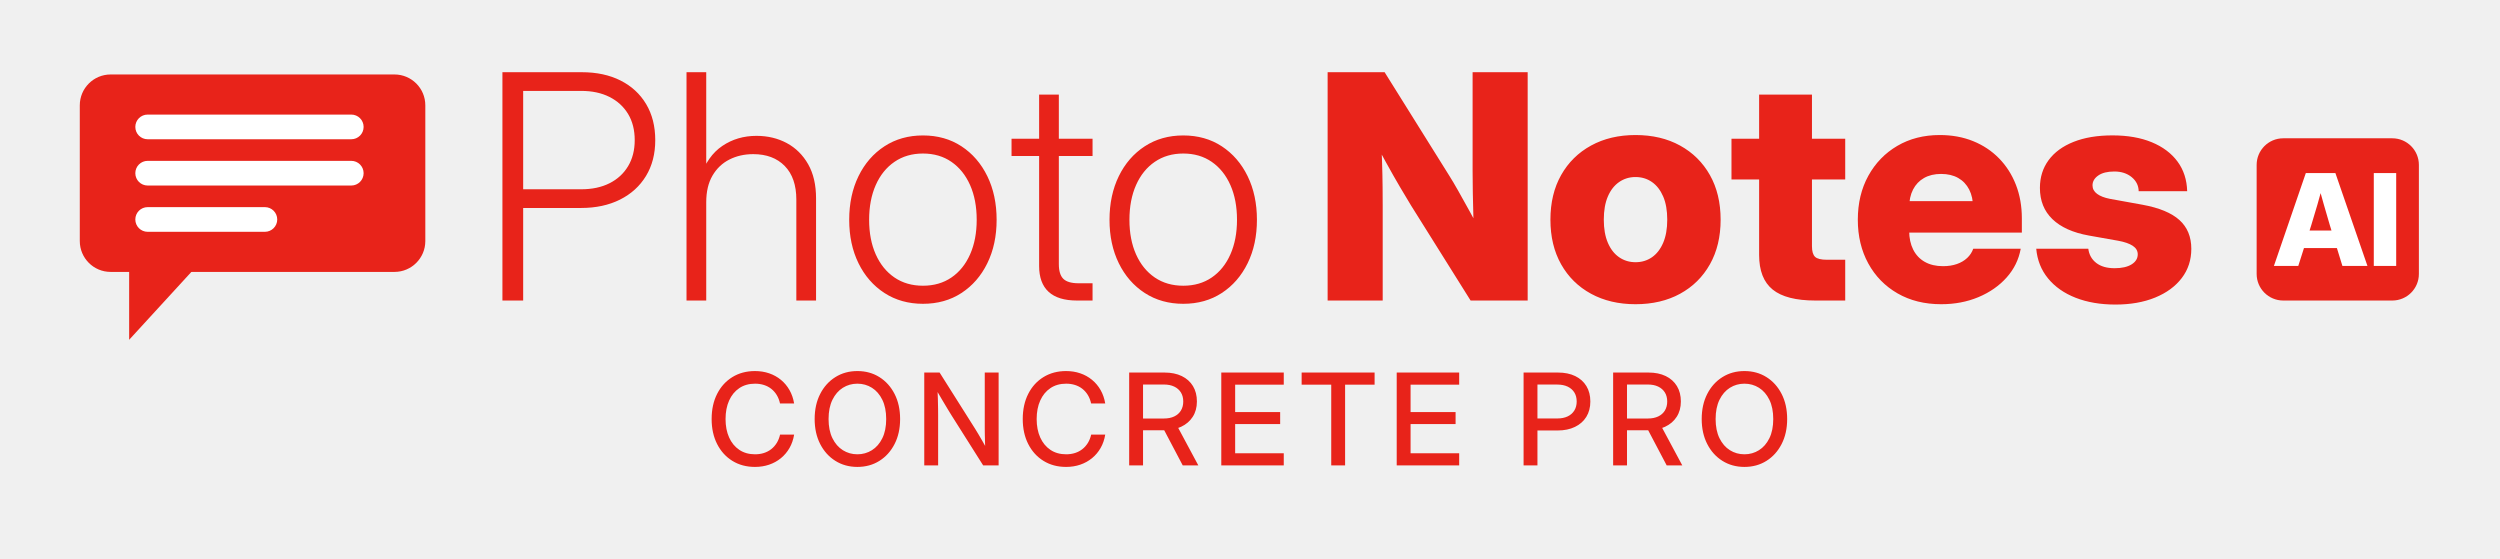
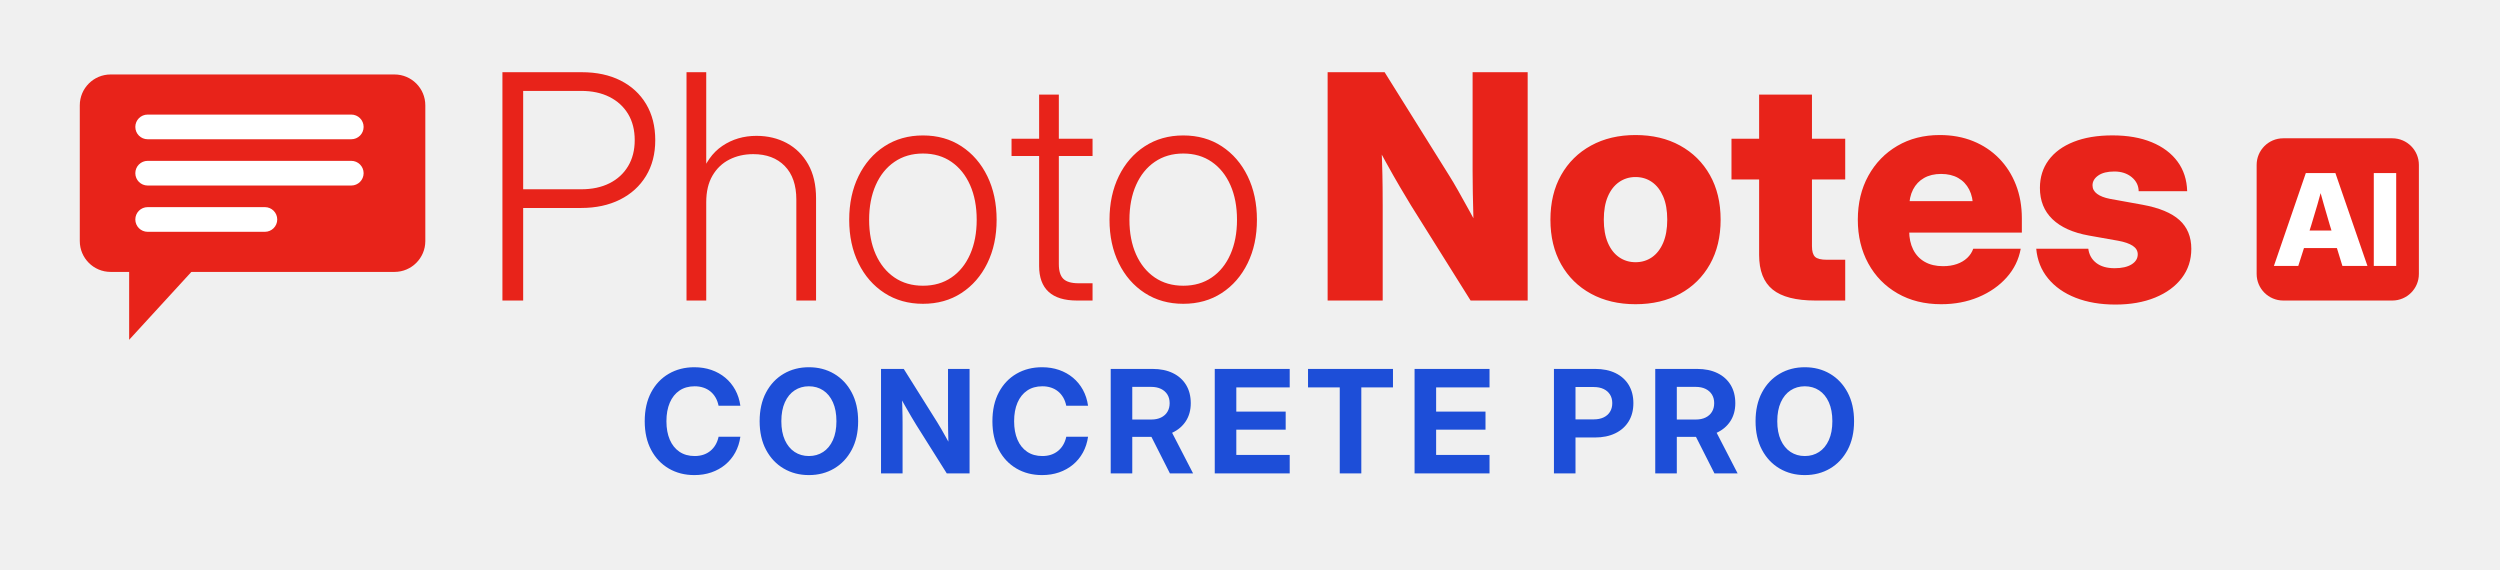
- <svg xmlns="http://www.w3.org/2000/svg" viewBox="0 0 940 210" role="img" aria-label="Photo Notes AI Concrete Pro logo">
+ <svg xmlns="http://www.w3.org/2000/svg" viewBox="0 0 940 214" role="img" aria-label="Photo Notes AI Concrete Pro logo, animated, blue subtitle trial">
  <g transform="translate(30,28)">
    <g transform="scale(1.16)">
      <rect x="0" y="0" width="112" height="64" rx="10" fill="#e8231a" />
      <path d="M 16 62 L 16 86 L 38 62 Z" fill="#e8231a" />
      <rect x="18" y="13" width="74" height="8" rx="4" fill="#ffffff">
        <animate attributeName="width" dur="3.5s" repeatCount="indefinite" keyTimes="0;0.18;1" values="0;74;74" />
      </rect>
      <rect x="18" y="28" width="74" height="8" rx="4" fill="#ffffff">
        <animate attributeName="width" dur="3.5s" repeatCount="indefinite" keyTimes="0;0.2;0.4;1" values="0;0;74;74" />
      </rect>
      <rect x="18" y="43" width="46" height="8" rx="4" fill="#ffffff">
        <animate attributeName="width" dur="3.5s" repeatCount="indefinite" keyTimes="0;0.42;0.56;1" values="0;0;46;46" />
      </rect>
    </g>
    <path d="M158.911 85.0V-0.85H188.757Q197.131 -0.85 203.334 2.281Q209.538 5.411 212.956 11.154Q216.375 16.897 216.375 24.694Q216.375 32.453 212.889 38.176Q209.403 43.9 203.123 47.05Q196.843 50.199 188.45 50.199H162.829V43.17H188.527Q194.673 43.17 199.176 40.904Q203.68 38.637 206.167 34.479Q208.654 30.321 208.654 24.694Q208.654 18.99 206.167 14.861Q203.68 10.732 199.176 8.456Q194.673 6.18 188.527 6.18H166.709V85.0Z M235.544 48.048V85.0H228.13V-0.85H235.544V38.599H233.316Q236.005 30.648 241.603 26.864Q247.202 23.081 254.442 23.081Q260.761 23.081 265.822 25.798Q270.882 28.516 273.859 33.74Q276.836 38.964 276.836 46.589V85.0H269.422V47.05Q269.422 38.868 265.063 34.412Q260.703 29.957 253.213 29.957Q248.258 29.957 244.254 31.983Q240.249 34.009 237.896 38.032Q235.544 42.056 235.544 48.048Z M317.035 86.229Q308.815 86.229 302.554 82.167Q296.293 78.105 292.797 70.98Q289.302 63.854 289.302 54.655Q289.302 45.398 292.797 38.244Q296.293 31.09 302.554 27.008Q308.815 22.927 317.035 22.927Q325.293 22.927 331.516 27.008Q337.739 31.09 341.234 38.244Q344.73 45.398 344.73 54.655Q344.73 63.854 341.234 70.98Q337.739 78.105 331.516 82.167Q325.293 86.229 317.035 86.229ZM317.035 79.43Q323.219 79.43 327.752 76.329Q332.284 73.227 334.762 67.628Q337.239 62.03 337.239 54.655Q337.239 47.203 334.762 41.605Q332.284 36.006 327.752 32.866Q323.219 29.726 317.035 29.726Q310.889 29.726 306.328 32.847Q301.766 35.968 299.279 41.586Q296.792 47.203 296.792 54.655Q296.792 62.068 299.279 67.648Q301.766 73.227 306.309 76.329Q310.851 79.43 317.035 79.43Z M380.799 24.156V30.648H350.339V24.156ZM360.71 7.562H368.124V71.325Q368.124 75.186 369.823 76.847Q371.523 78.508 375.537 78.508Q376.805 78.508 378.197 78.508Q379.589 78.508 380.799 78.508V85.0Q379.436 85.0 377.87 85.0Q376.305 85.0 374.922 85.0Q367.835 85.0 364.273 81.725Q360.71 78.451 360.71 72.017Z M414.91 86.229Q406.69 86.229 400.429 82.167Q394.168 78.105 390.672 70.98Q387.177 63.854 387.177 54.655Q387.177 45.398 390.672 38.244Q394.168 31.09 400.429 27.008Q406.69 22.927 414.91 22.927Q423.168 22.927 429.391 27.008Q435.614 31.09 439.109 38.244Q442.605 45.398 442.605 54.655Q442.605 63.854 439.109 70.98Q435.614 78.105 429.391 82.167Q423.168 86.229 414.91 86.229ZM414.91 79.43Q421.094 79.43 425.627 76.329Q430.159 73.227 432.637 67.628Q435.114 62.03 435.114 54.655Q435.114 47.203 432.637 41.605Q430.159 36.006 425.627 32.866Q421.094 29.726 414.91 29.726Q408.764 29.726 404.203 32.847Q399.641 35.968 397.154 41.586Q394.667 47.203 394.667 54.655Q394.667 62.068 397.154 67.648Q399.641 73.227 404.184 76.329Q408.726 79.43 414.91 79.43Z" fill="#e8231a" />
    <path d="M469.187 85.0V-0.85H490.616L515.002 38.18Q516.33 40.273 518.35 43.846Q520.37 47.42 522.627 51.527Q524.885 55.633 526.86 59.326L524.435 64.903Q524.189 60.623 524.023 55.109Q523.857 49.595 523.777 44.485Q523.698 39.374 523.698 36.362V-0.85H544.403V85.0H522.946L500.552 49.259Q498.934 46.629 496.467 42.436Q494 38.243 491.097 32.979Q488.194 27.715 485.145 22.055L489.026 20.34Q489.446 26.542 489.634 32.23Q489.821 37.918 489.857 42.327Q489.893 46.735 489.893 49.231V85.0Z M584.956 86.383Q575.45 86.383 568.229 82.452Q561.008 78.522 556.983 71.377Q552.958 64.232 552.958 54.606Q552.958 44.965 556.983 37.829Q561.008 30.692 568.229 26.733Q575.45 22.773 584.956 22.773Q594.521 22.773 601.713 26.733Q608.905 30.692 612.93 37.829Q616.955 44.965 616.955 54.606Q616.955 64.232 612.93 71.377Q608.905 78.522 601.713 82.452Q594.521 86.383 584.956 86.383ZM584.956 70.591Q588.441 70.591 591.131 68.731Q593.82 66.871 595.353 63.291Q596.885 59.711 596.885 54.606Q596.885 49.429 595.353 45.871Q593.82 42.313 591.131 40.439Q588.441 38.565 584.956 38.565Q581.529 38.565 578.811 40.432Q576.093 42.299 574.56 45.864Q573.027 49.429 573.027 54.606Q573.027 59.724 574.56 63.298Q576.093 66.871 578.804 68.731Q581.516 70.591 584.956 70.591Z M663.802 24.156V39.487H621.036V24.156ZM631.43 7.562H651.297V64.557Q651.297 67.459 652.46 68.564Q653.622 69.669 656.93 69.669Q658.43 69.669 660.614 69.669Q662.797 69.669 663.802 69.669V85.0Q662.26 85.0 659.095 85.0Q655.929 85.0 652.592 85.0Q641.603 85.0 636.517 80.871Q631.43 76.742 631.43 67.872Z M699.88 86.383Q690.555 86.383 683.48 82.314Q676.404 78.245 672.471 71.05Q668.538 63.854 668.538 54.606Q668.538 45.286 672.491 38.105Q676.443 30.925 683.389 26.849Q690.334 22.773 699.363 22.773Q706.227 22.773 711.873 25.056Q717.52 27.339 721.631 31.537Q725.743 35.735 727.98 41.474Q730.216 47.212 730.216 54.124V59.459H674.95V47.632H720.933L711.866 50.045Q711.866 46.099 710.414 43.27Q708.962 40.441 706.287 38.92Q703.611 37.399 699.845 37.399Q696.137 37.399 693.446 38.92Q690.756 40.441 689.304 43.27Q687.852 46.099 687.852 50.045V58.791Q687.852 62.838 689.355 65.839Q690.859 68.839 693.716 70.46Q696.573 72.08 700.58 72.08Q703.5 72.08 705.799 71.273Q708.098 70.467 709.668 68.988Q711.237 67.51 711.94 65.523H729.792Q728.684 71.649 724.485 76.341Q720.285 81.034 713.921 83.708Q707.557 86.383 699.88 86.383Z M765.402 86.514Q756.965 86.514 750.46 83.966Q743.955 81.419 740.079 76.696Q736.204 71.974 735.625 65.523H755.202Q755.632 68.881 758.19 70.864Q760.747 72.847 765.084 72.847Q769.189 72.847 771.49 71.401Q773.791 69.955 773.791 67.63Q773.791 65.661 771.913 64.419Q770.034 63.177 766.425 62.518L755.404 60.563Q746.409 58.941 741.709 54.401Q737.008 49.86 737.008 42.665Q737.008 36.648 740.284 32.205Q743.56 27.763 749.683 25.334Q755.805 22.905 764.287 22.905Q772.814 22.905 779.038 25.471Q785.262 28.037 788.732 32.723Q792.203 37.408 792.376 43.896H774.141Q774.084 40.72 771.511 38.602Q768.937 36.484 764.987 36.484Q761.106 36.484 758.947 37.988Q756.787 39.492 756.787 41.702Q756.787 43.626 758.512 44.897Q760.237 46.168 763.346 46.768L775.593 48.985Q785.008 50.709 789.471 54.741Q793.934 58.773 793.934 65.56Q793.934 71.819 790.355 76.531Q786.776 81.243 780.343 83.879Q773.911 86.514 765.402 86.514Z" fill="#e8231a" />
    <rect x="818.5" y="24" width="61" height="61" rx="10" fill="#e8231a" />
    <path d="M824.987 72.0 836.987 37.078H848.109L860.164 72.0H850.748L846.013 56.653Q844.877 52.804 843.752 48.891Q842.627 44.978 841.44 40.405H843.727Q842.505 44.978 841.362 48.891Q840.219 52.804 839.042 56.653L834.149 72.0ZM833.228 65.285V58.685H851.941V65.285Z M870.968 37.078V72.0H862.546V37.078Z" fill="#ffffff" />
-     <path d="M253.872 147.562Q249.056 147.562 245.383 145.294Q241.711 143.025 239.643 138.967Q237.576 134.91 237.576 129.562Q237.576 124.169 239.634 120.109Q241.691 116.048 245.374 113.782Q249.056 111.516 253.872 111.516Q256.724 111.516 259.2 112.365Q261.676 113.215 263.624 114.818Q265.572 116.421 266.848 118.664Q268.125 120.907 268.591 123.712H263.288Q262.904 121.932 262.059 120.544Q261.215 119.156 259.995 118.198Q258.775 117.24 257.233 116.751Q255.69 116.263 253.906 116.263Q250.462 116.263 247.978 117.936Q245.494 119.609 244.15 122.599Q242.807 125.589 242.807 129.562Q242.807 133.513 244.148 136.491Q245.49 139.47 247.976 141.142Q250.462 142.815 253.906 142.815Q255.69 142.815 257.221 142.329Q258.752 141.843 259.972 140.892Q261.191 139.941 262.045 138.565Q262.899 137.189 263.307 135.413H268.591Q268.14 138.199 266.856 140.44Q265.572 142.68 263.622 144.274Q261.672 145.867 259.198 146.715Q256.724 147.562 253.872 147.562Z M292.376 147.562Q287.733 147.562 284.099 145.284Q280.464 143.006 278.387 138.948Q276.31 134.89 276.31 129.562Q276.31 124.188 278.387 120.128Q280.464 116.068 284.099 113.792Q287.733 111.516 292.376 111.516Q297.037 111.516 300.66 113.792Q304.283 116.068 306.362 120.128Q308.441 124.188 308.441 129.562Q308.441 134.895 306.362 138.952Q304.283 143.01 300.66 145.286Q297.037 147.562 292.376 147.562ZM292.376 142.815Q295.384 142.815 297.842 141.275Q300.301 139.734 301.755 136.773Q303.21 133.812 303.21 129.562Q303.21 125.29 301.755 122.317Q300.301 119.344 297.842 117.803Q295.384 116.263 292.376 116.263Q289.372 116.263 286.913 117.803Q284.455 119.344 282.998 122.317Q281.541 125.29 281.541 129.562Q281.541 133.812 282.998 136.773Q284.455 139.734 286.913 141.275Q289.372 142.815 292.376 142.815Z M317.523 147.0V112.078H323.29L336.622 133.188Q337.108 133.944 337.848 135.201Q338.588 136.457 339.431 137.917Q340.275 139.377 341.038 140.77L340.5 141.952Q340.44 140.591 340.38 138.79Q340.319 136.989 340.293 135.352Q340.268 133.715 340.268 132.87V112.078H345.482V147.0H339.677L327.753 128.138Q327.204 127.259 326.295 125.764Q325.387 124.269 324.213 122.277Q323.039 120.285 321.69 117.969L322.439 116.946Q322.569 119.618 322.632 121.803Q322.695 123.987 322.716 125.583Q322.738 127.18 322.738 128.1V147.0Z M370.848 147.562Q366.033 147.562 362.36 145.294Q358.687 143.025 356.62 138.967Q354.552 134.91 354.552 129.562Q354.552 124.169 356.61 120.109Q358.668 116.048 362.35 113.782Q366.033 111.516 370.848 111.516Q373.7 111.516 376.176 112.365Q378.653 113.215 380.601 114.818Q382.549 116.421 383.825 118.664Q385.101 120.907 385.568 123.712H380.264Q379.88 121.932 379.036 120.544Q378.191 119.156 376.972 118.198Q375.752 117.24 374.209 116.751Q372.667 116.263 370.882 116.263Q367.439 116.263 364.954 117.936Q362.47 119.609 361.127 122.599Q359.783 125.589 359.783 129.562Q359.783 133.513 361.125 136.491Q362.466 139.47 364.952 141.142Q367.439 142.815 370.882 142.815Q372.667 142.815 374.198 142.329Q375.729 141.843 376.948 140.892Q378.168 139.941 379.022 138.565Q379.876 137.189 380.283 135.413H385.568Q385.116 138.199 383.832 140.44Q382.549 142.68 380.599 144.274Q378.648 145.867 376.174 146.715Q373.7 147.562 370.848 147.562Z M394.57 147.0V112.078H407.868Q411.618 112.078 414.347 113.403Q417.077 114.728 418.556 117.17Q420.036 119.612 420.036 122.959Q420.036 126.284 418.467 128.721Q416.898 131.158 414.082 132.475Q411.266 133.791 407.507 133.791H397.572V129.358H407.661Q409.906 129.358 411.53 128.578Q413.154 127.799 414.028 126.358Q414.902 124.916 414.902 122.959Q414.902 120.978 414.018 119.558Q413.134 118.138 411.511 117.358Q409.887 116.579 407.622 116.579H399.784V147.0ZM414.713 147.0 406.428 131.272H412.141L420.576 147.0Z M429.203 147.0V112.078H452.694V116.638H434.417V126.943H451.339V131.452H434.417V142.44H452.694V147.0Z M459.416 116.638V112.078H486.85V116.638H475.76V147.0H470.545V116.638Z M495.164 147.0V112.078H518.655V116.638H500.378V126.943H517.3V131.452H500.378V142.44H518.655V147.0Z M542.867 147.0V112.078H555.8Q559.549 112.078 562.279 113.403Q565.009 114.728 566.488 117.17Q567.968 119.612 567.968 122.959Q567.968 126.301 566.45 128.745Q564.932 131.19 562.164 132.524Q559.396 133.859 555.646 133.859H545.605V129.341H555.554Q557.819 129.341 559.442 128.566Q561.066 127.791 561.95 126.353Q562.834 124.916 562.834 122.959Q562.834 120.978 561.95 119.562Q561.066 118.146 559.442 117.371Q557.819 116.596 555.554 116.596H548.081V147.0Z M576.539 147.0V112.078H589.837Q593.586 112.078 596.316 113.403Q599.046 114.728 600.525 117.17Q602.005 119.612 602.005 122.959Q602.005 126.284 600.436 128.721Q598.867 131.158 596.051 132.475Q593.235 133.791 589.475 133.791H579.541V129.358H589.63Q591.875 129.358 593.499 128.578Q595.122 127.799 595.997 126.358Q596.871 124.916 596.871 122.959Q596.871 120.978 595.987 119.558Q595.103 118.138 593.479 117.358Q591.856 116.579 589.591 116.579H581.753V147.0ZM596.682 147.0 588.396 131.272H594.11L602.545 147.0Z M625.907 147.562Q621.264 147.562 617.63 145.284Q613.995 143.006 611.918 138.948Q609.841 134.89 609.841 129.562Q609.841 124.188 611.918 120.128Q613.995 116.068 617.63 113.792Q621.264 111.516 625.907 111.516Q630.568 111.516 634.191 113.792Q637.814 116.068 639.893 120.128Q641.972 124.188 641.972 129.562Q641.972 134.895 639.893 138.952Q637.814 143.01 634.191 145.286Q630.568 147.562 625.907 147.562ZM625.907 142.815Q628.915 142.815 631.373 141.275Q633.832 139.734 635.286 136.773Q636.741 133.812 636.741 129.562Q636.741 125.29 635.286 122.317Q633.832 119.344 631.373 117.803Q628.915 116.263 625.907 116.263Q622.903 116.263 620.444 117.803Q617.986 119.344 616.529 122.317Q615.073 125.29 615.073 129.562Q615.073 133.812 616.529 136.773Q617.986 139.734 620.444 141.275Q622.903 142.815 625.907 142.815Z" fill="#e8231a" />
+     <path d="M231.079 150.633Q225.69 150.633 221.468 148.171Q217.246 145.709 214.83 141.163Q212.414 136.617 212.414 130.383Q212.414 124.096 214.824 119.543Q217.234 114.99 221.462 112.535Q225.69 110.08 231.079 110.08Q234.535 110.08 237.486 111.103Q240.438 112.125 242.715 114.028Q244.992 115.931 246.452 118.597Q247.911 121.262 248.379 124.561H240.182Q239.836 122.824 239.042 121.462Q238.249 120.1 237.085 119.159Q235.922 118.218 234.433 117.731Q232.945 117.243 231.193 117.243Q227.851 117.243 225.479 118.855Q223.106 120.466 221.842 123.412Q220.577 126.359 220.577 130.383Q220.577 134.381 221.835 137.314Q223.092 140.247 225.472 141.858Q227.851 143.469 231.193 143.469Q232.945 143.469 234.42 142.989Q235.896 142.509 237.059 141.567Q238.222 140.625 239.022 139.277Q239.821 137.928 240.194 136.205H248.379Q247.909 139.491 246.451 142.15Q244.992 144.808 242.708 146.705Q240.424 148.602 237.479 149.617Q234.535 150.633 231.079 150.633Z M274.142 150.633Q268.862 150.633 264.664 148.165Q260.466 145.697 258.044 141.151Q255.622 136.604 255.622 130.383Q255.622 124.108 258.044 119.555Q260.466 115.002 264.664 112.541Q268.862 110.08 274.142 110.08Q279.434 110.08 283.618 112.541Q287.803 115.002 290.232 119.555Q292.662 124.108 292.662 130.383Q292.662 136.619 290.232 141.165Q287.803 145.711 283.618 148.172Q279.434 150.633 274.142 150.633ZM274.142 143.469Q277.175 143.469 279.513 141.936Q281.852 140.402 283.175 137.474Q284.498 134.546 284.498 130.383Q284.498 126.193 283.175 123.252Q281.852 120.31 279.513 118.777Q277.175 117.243 274.142 117.243Q271.123 117.243 268.785 118.777Q266.446 120.31 265.115 123.252Q263.785 126.193 263.785 130.383Q263.785 134.546 265.115 137.474Q266.446 140.402 268.785 141.936Q271.123 143.469 274.142 143.469Z M301.263 150.0V110.713H309.811L322.427 130.808Q323.011 131.725 323.901 133.276Q324.79 134.827 325.791 136.616Q326.793 138.406 327.679 140.049L326.761 142.137Q326.665 140.341 326.592 138.007Q326.519 135.672 326.486 133.522Q326.452 131.371 326.452 130.155V110.713H334.559V150.0H325.987L314.537 131.799Q313.843 130.677 312.755 128.848Q311.667 127.019 310.341 124.674Q309.016 122.329 307.574 119.732L308.996 118.809Q309.171 121.71 309.251 124.258Q309.331 126.806 309.35 128.74Q309.369 130.673 309.369 131.775V150.0Z M361.811 150.633Q356.422 150.633 352.2 148.171Q347.978 145.709 345.562 141.163Q343.146 136.617 343.146 130.383Q343.146 124.096 345.555 119.543Q347.965 114.99 352.194 112.535Q356.422 110.08 361.811 110.08Q365.266 110.08 368.218 111.103Q371.17 112.125 373.447 114.028Q375.724 115.931 377.183 118.597Q378.643 121.262 379.111 124.561H370.913Q370.567 122.824 369.774 121.462Q368.98 120.1 367.817 119.159Q366.653 118.218 365.165 117.731Q363.676 117.243 361.925 117.243Q358.582 117.243 356.21 118.855Q353.838 120.466 352.573 123.412Q351.309 126.359 351.309 130.383Q351.309 134.381 352.566 137.314Q353.824 140.247 356.203 141.858Q358.582 143.469 361.925 143.469Q363.676 143.469 365.152 142.989Q366.627 142.509 367.79 141.567Q368.954 140.625 369.753 139.277Q370.553 137.928 370.926 136.205H379.111Q378.64 139.491 377.182 142.15Q375.724 144.808 373.44 146.705Q371.155 148.602 368.211 149.617Q365.266 150.633 361.811 150.633Z M387.627 150.0V110.713H403.347Q407.773 110.713 411.001 112.284Q414.228 113.855 415.978 116.745Q417.728 119.635 417.728 123.599Q417.728 127.492 415.887 130.338Q414.046 133.184 410.712 134.727Q407.378 136.269 402.864 136.269H392.484V129.744H402.857Q405.003 129.744 406.555 128.986Q408.106 128.228 408.947 126.844Q409.788 125.46 409.788 123.599Q409.788 121.712 408.941 120.347Q408.094 118.982 406.542 118.224Q404.991 117.466 402.832 117.466H395.733V150.0ZM409.889 150.0 400.909 132.249H409.435L418.601 150.0Z M426.748 150.0V110.713H454.931V117.665H434.854V126.762H453.416V133.543H434.854V143.048H454.931V150.0Z M461.817 117.665V110.713H493.762V117.665H481.855V150.0H473.748V117.665Z M501.879 150.0V110.713H530.062V117.665H509.985V126.762H528.547V133.543H509.985V143.048H530.062V150.0Z M554.281 150.0V110.713H569.77Q574.197 110.713 577.425 112.284Q580.652 113.855 582.402 116.745Q584.152 119.635 584.152 123.599Q584.152 127.549 582.378 130.446Q580.604 133.343 577.352 134.92Q574.1 136.497 569.673 136.497H558.775V129.687H569.256Q571.415 129.687 572.966 128.943Q574.518 128.2 575.365 126.83Q576.212 125.46 576.212 123.599Q576.212 121.712 575.365 120.361Q574.518 119.011 572.966 118.267Q571.415 117.523 569.256 117.523H562.387V150.0Z M592.374 150.0V110.713H608.094Q612.52 110.713 615.748 112.284Q618.975 113.855 620.725 116.745Q622.475 119.635 622.475 123.599Q622.475 127.492 620.634 130.338Q618.793 133.184 615.459 134.727Q612.125 136.269 607.611 136.269H597.231V129.744H607.604Q609.75 129.744 611.302 128.986Q612.853 128.228 613.694 126.844Q614.535 125.46 614.535 123.599Q614.535 121.712 613.688 120.347Q612.841 118.982 611.289 118.224Q609.738 117.466 607.58 117.466H600.48V150.0ZM614.636 150.0 605.656 132.249H614.182L623.348 150.0Z M648.61 150.633Q643.33 150.633 639.132 148.165Q634.934 145.697 632.512 141.151Q630.09 136.604 630.09 130.383Q630.09 124.108 632.512 119.555Q634.934 115.002 639.132 112.541Q643.33 110.08 648.61 110.08Q653.902 110.08 658.086 112.541Q662.271 115.002 664.7 119.555Q667.129 124.108 667.129 130.383Q667.129 136.619 664.7 141.165Q662.271 145.711 658.086 148.172Q653.902 150.633 648.61 150.633ZM648.61 143.469Q651.642 143.469 653.981 141.936Q656.32 140.402 657.643 137.474Q658.966 134.546 658.966 130.383Q658.966 126.193 657.643 123.252Q656.32 120.31 653.981 118.777Q651.642 117.243 648.61 117.243Q645.591 117.243 643.252 118.777Q640.914 120.31 639.583 123.252Q638.253 126.193 638.253 130.383Q638.253 134.546 639.583 137.474Q640.914 140.402 643.252 141.936Q645.591 143.469 648.61 143.469Z" fill="#1d4ed8" />
  </g>
</svg>
